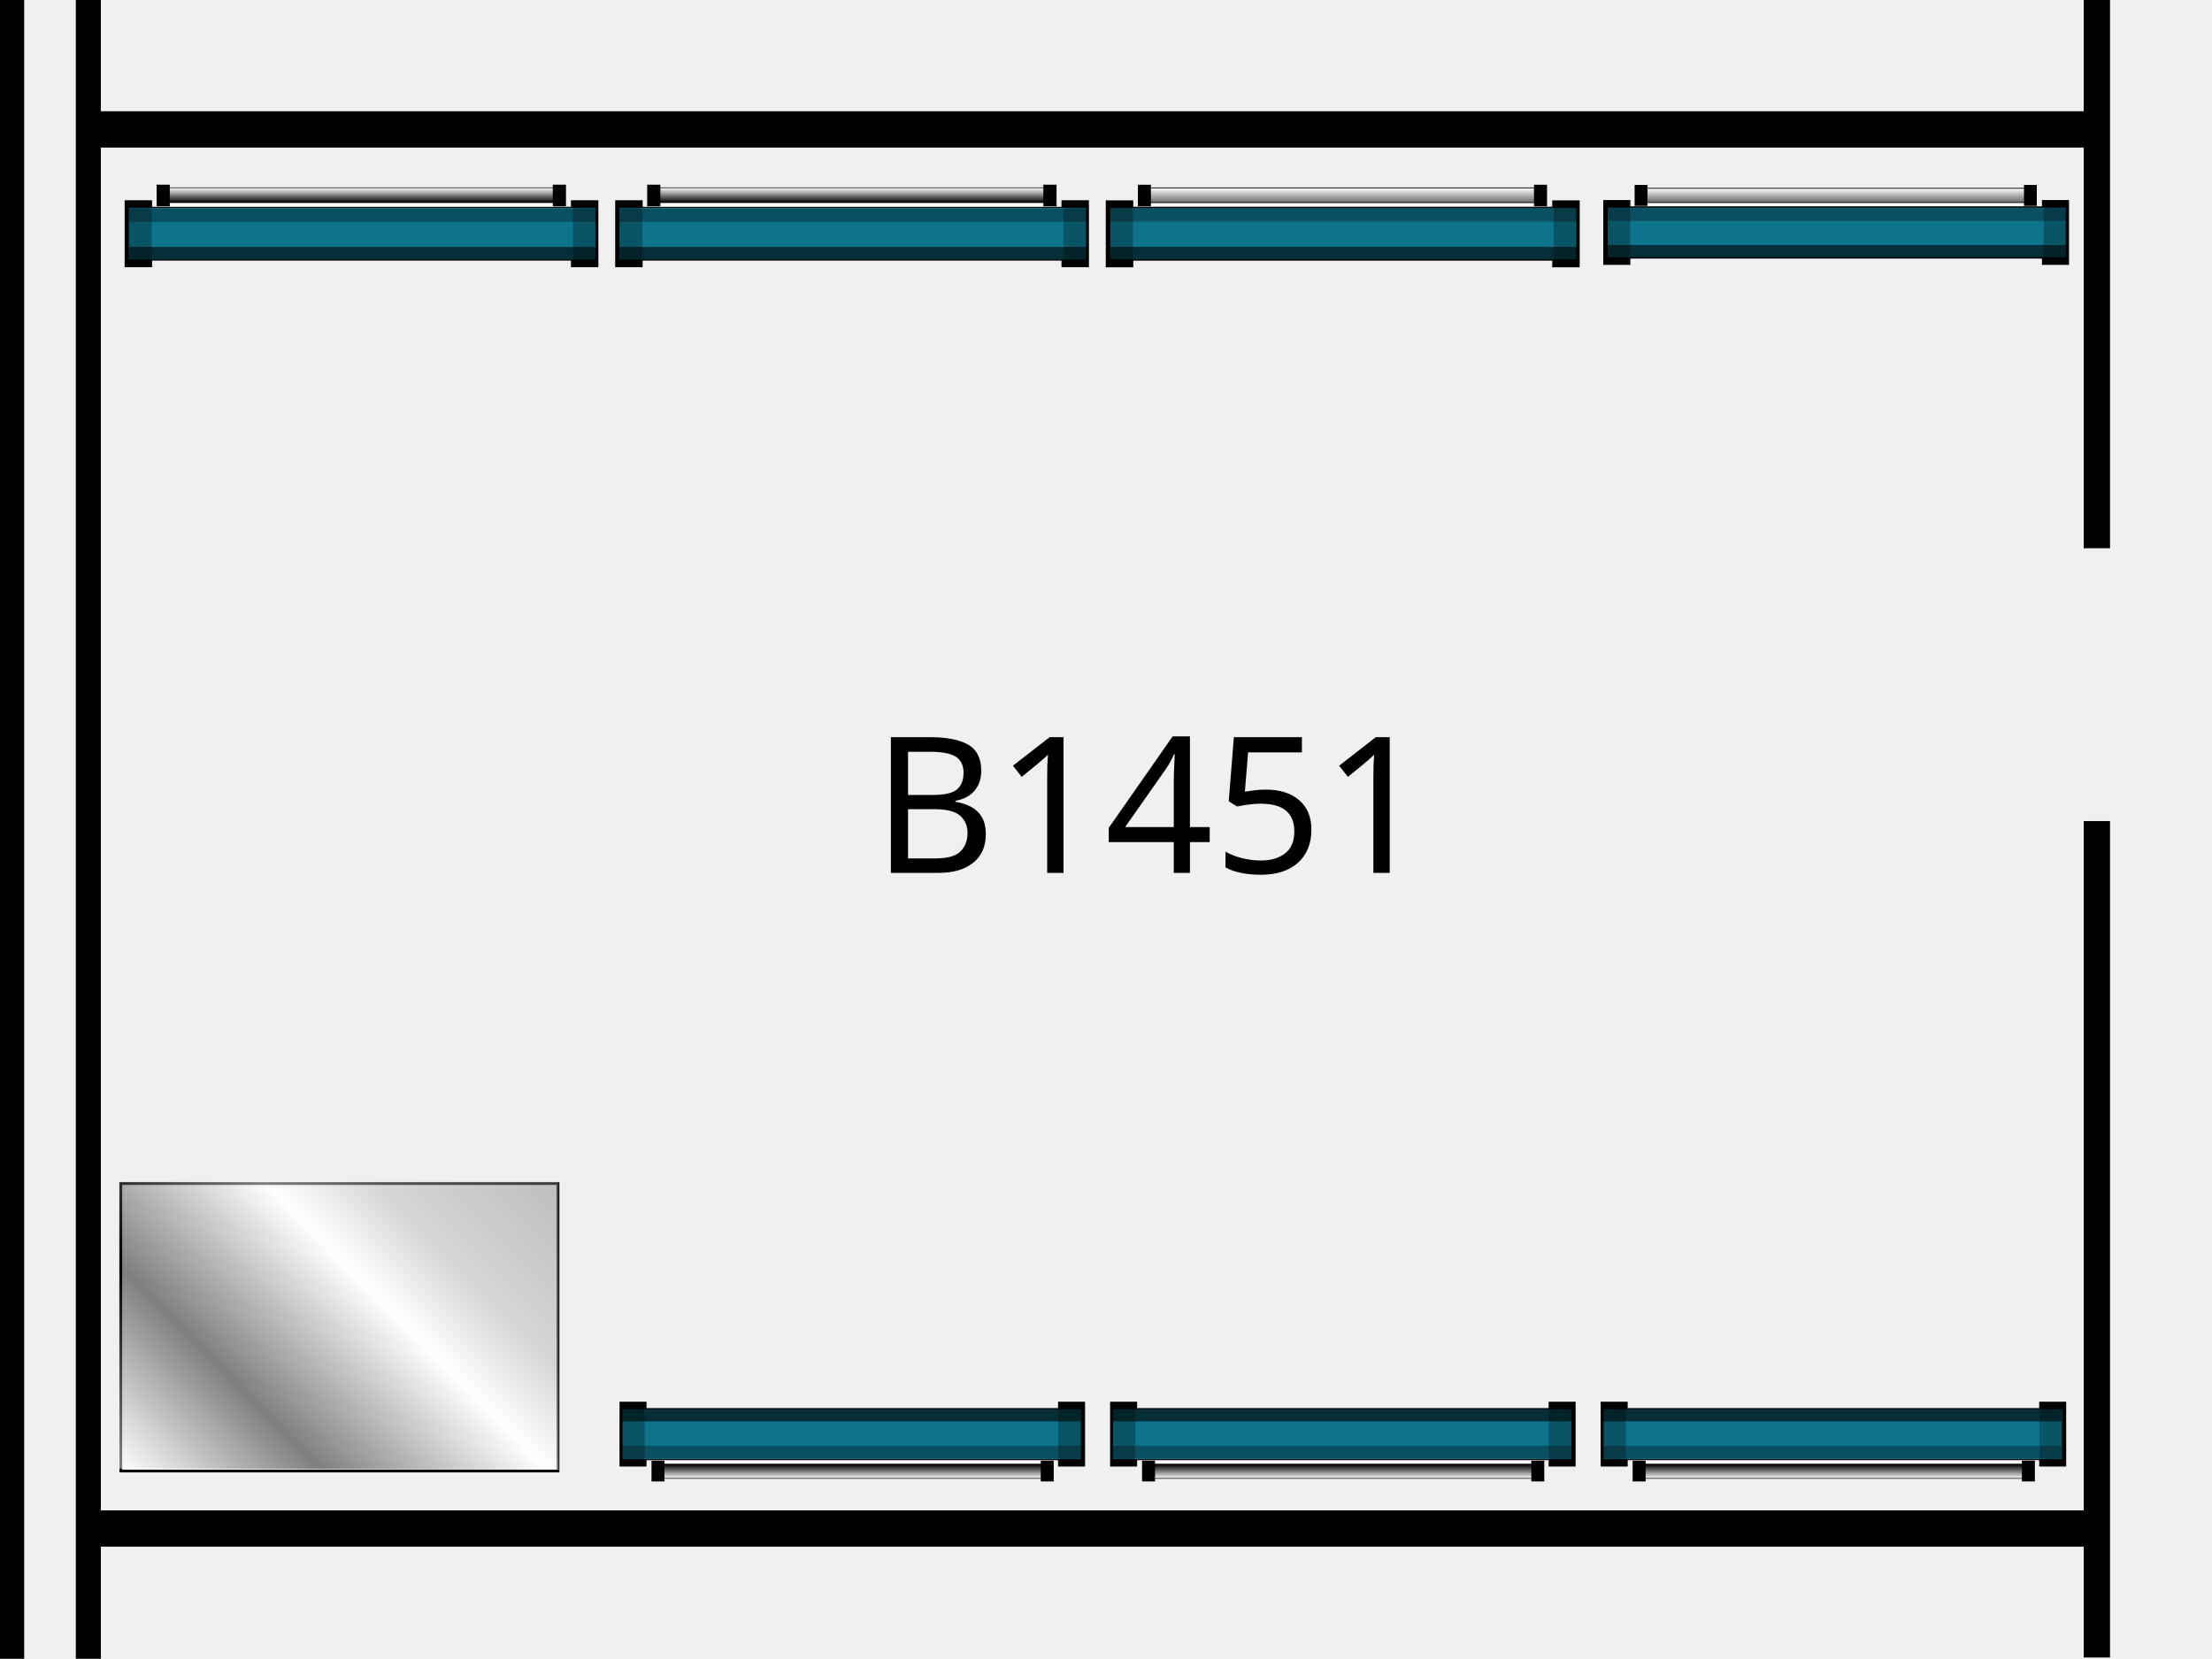
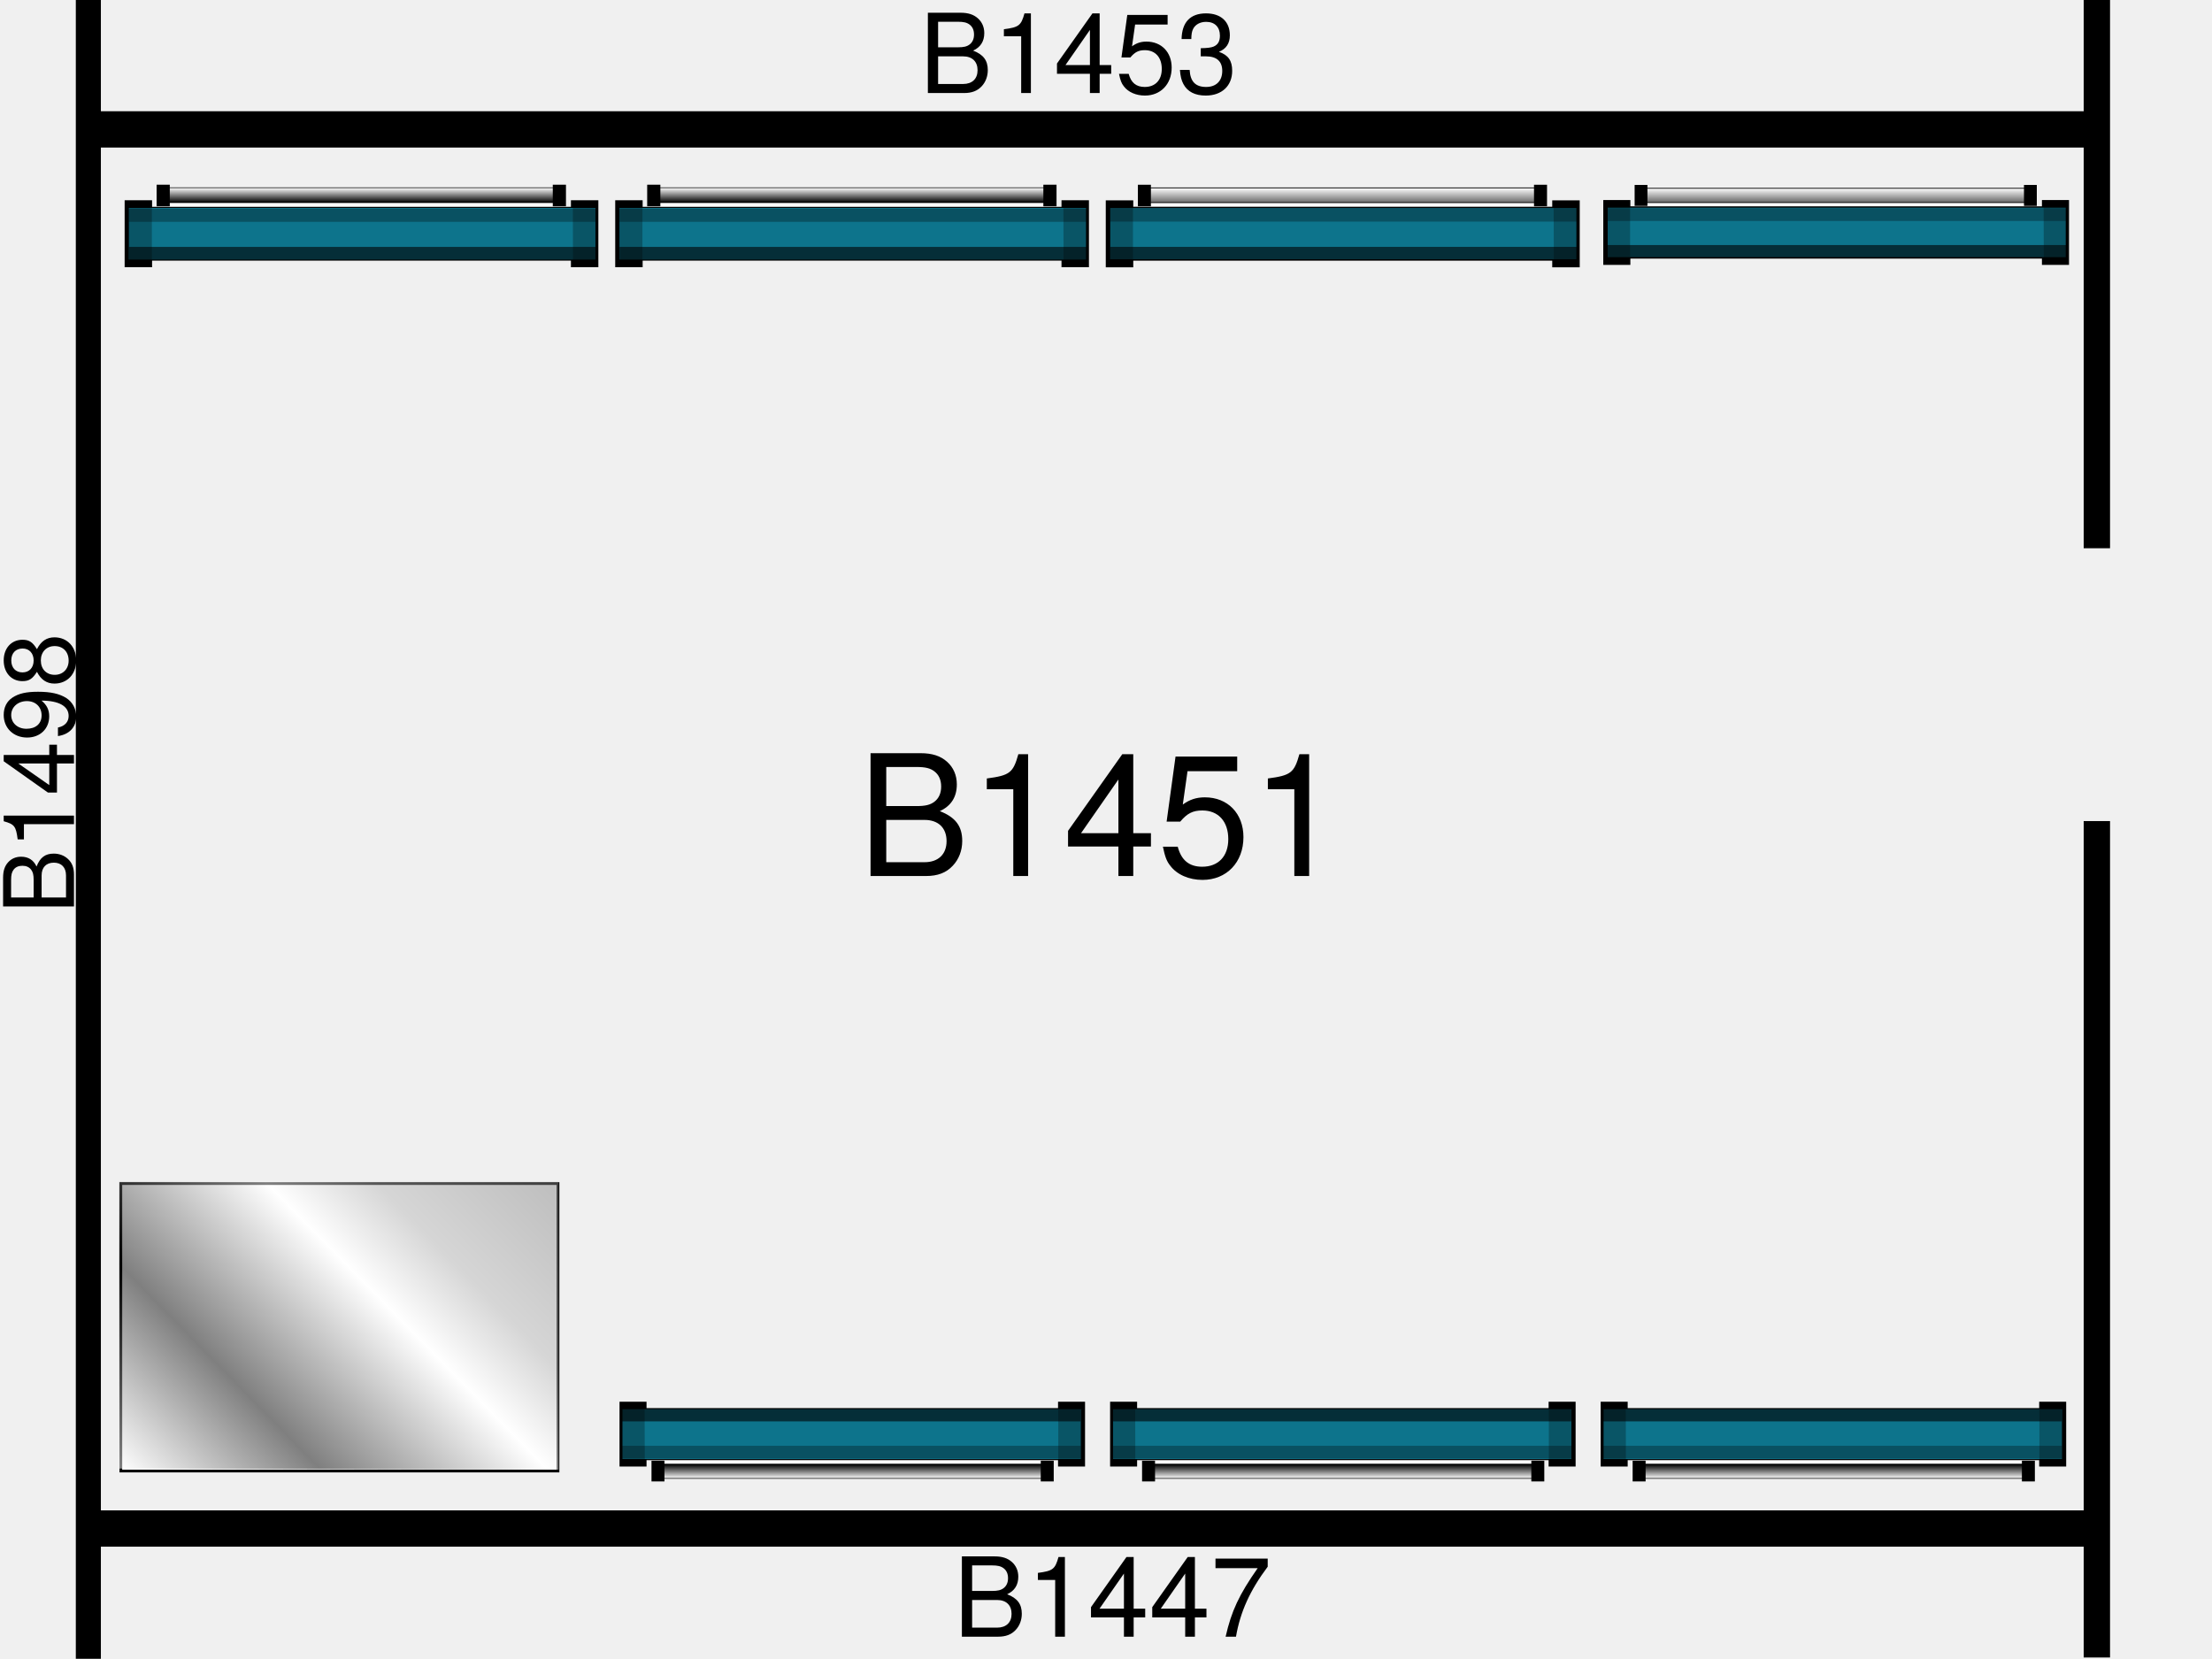
<svg xmlns="http://www.w3.org/2000/svg" xmlns:xlink="http://www.w3.org/1999/xlink" version="1.1" id="Layer_1" x="0px" y="0px" viewBox="0 0 1024 768" style="enable-background:new 0 0 1024 768;" xml:space="preserve">
  <style type="text/css">
	.st0{fill:none;stroke:#000000;stroke-miterlimit:10;}
	.st1{clip-path:url(#SVGID_2_);}
	.st2{fill-opacity:0;stroke:#000000;stroke-miterlimit:10;stroke-opacity:0;}
	.st3{fill:#FFFFFF;stroke:#000000;stroke-miterlimit:10;}
	.st4{opacity:0.5;fill:url(#SVGID_3_);stroke:#000000;stroke-miterlimit:10;stroke-opacity:0;enable-background:new    ;}
	.st5{stroke:#000000;stroke-miterlimit:10;stroke-opacity:0;}
	.st6{fill:#FFFFFF;stroke:#000000;stroke-miterlimit:10;stroke-opacity:0;}
	.st7{fill:url(#SVGID_4_);stroke:#000000;stroke-width:0.3;stroke-miterlimit:10;}
	.st8{fill:#0D748C;stroke:#000000;stroke-width:0.5;stroke-miterlimit:10;}
	.st9{opacity:0.6;stroke:#000000;stroke-miterlimit:10;stroke-opacity:0;enable-background:new    ;}
	.st10{opacity:0.3;stroke:#000000;stroke-miterlimit:10;stroke-opacity:0;enable-background:new    ;}
	.st11{opacity:0.27;stroke:#000000;stroke-miterlimit:10;stroke-opacity:0;enable-background:new    ;}
	.st12{fill:url(#SVGID_5_);stroke:#000000;stroke-width:0.3;stroke-miterlimit:10;}
	.st13{fill:url(#SVGID_6_);stroke:#000000;stroke-width:0.3;stroke-miterlimit:10;}
	.st14{fill:url(#SVGID_7_);stroke:#000000;stroke-width:0.3;stroke-miterlimit:10;}
	.st15{fill:url(#SVGID_8_);stroke:#000000;stroke-width:0.3;stroke-miterlimit:10;}
	.st16{fill:url(#SVGID_9_);stroke:#000000;stroke-width:0.3;stroke-miterlimit:10;}
	.st17{fill:url(#SVGID_10_);stroke:#000000;stroke-width:0.3;stroke-miterlimit:10;}
	.st18{fill:none;}
- 	.st19{font-family:'MyriadPro-Regular';}
- 	.st20{font-size:88px;}
+ 	.st19{font-family:'Helvetica';}
+ 	.st20{font-size:78px;}
+ 	.st21{font-size:51px;}
+ 	.st22{font-size:45px;}
</style>
  <g transform="translate(0,0)">
-     <g transform="translate(0.5,0.5) matrix(1,0,0,1,17,15)">
-       <g>
-         <g transform="translate(0,0) scale(0.15,3.06)">
-           <g>
-             <path d="M-115.4-5.1h70.3l0,0v250.8l0,0h-70.3l0,0V-5.1L-115.4-5.1z" />
-             <g transform="scale(6.666667,0.3267974)">
-               <path class="st0" d="M-17.3-15.5h10.5l0,0v767.4l0,0h-10.5l0,0V-15.5L-17.3-15.5z" />
-             </g>
-           </g>
-         </g>
-       </g>
-     </g>
    <g transform="translate(0.5,0.5) matrix(1,0,0,1,38,15)">
      <g>
        <g transform="translate(0,0) scale(0.15,3.06)">
          <g>
            <path d="M-19.2-5.1h70.3l0,0v250.8l0,0h-70.3l0,0V-5.1L-19.2-5.1z" />
            <g transform="scale(6.666667,0.3267974)">
              <path class="st0" d="M-2.9-15.5H7.7l0,0v767.4l0,0H-2.9l0,0V-15.5L-2.9-15.5z" />
            </g>
          </g>
        </g>
      </g>
    </g>
    <g transform="translate(0.5,0.5) matrix(1,0,0,1,45,35)">
      <g>
        <g transform="translate(0,0) scale(5.47,0.15)">
          <g>
            <path d="M0.2,109.9H168l0,0v105l0,0H0.2l0,0V109.9L0.2,109.9z" />
            <g transform="scale(0.1828154,6.666667)">
              <path class="st0" d="M0.9,16.5h918l0,0v15.8l0,0H0.9l0,0V16.5L0.9,16.5z" />
            </g>
          </g>
        </g>
      </g>
    </g>
    <g transform="translate(0.5,0.5) matrix(1,0,0,1,45,292)">
      <g>
        <g transform="translate(0,0) scale(5.47,0.15)">
          <g>
            <path d="M0.2,2714.9H168l0,0v105l0,0H0.2l0,0V2714.9L0.2,2714.9z" />
            <g transform="scale(0.1828154,6.666667)">
              <path class="st0" d="M0.9,407.2h918l0,0V423l0,0H0.9l0,0V407.2L0.9,407.2z" />
            </g>
          </g>
        </g>
      </g>
    </g>
    <g transform="translate(0.5,0.5) matrix(1,0,0,1,589,15)">
      <g>
        <g transform="translate(0,0) scale(0.16,1.01)">
          <g>
            <path d="M2347.4-15.3h70.3l0,0v250.8l0,0h-70.3l0,0V-15.3L2347.4-15.3z" />
            <g transform="scale(6.25,0.990099)">
              <path class="st0" d="M375.6-15.5h11.2l0,0v253.3l0,0h-11.2l0,0V-15.5L375.6-15.5z" />
            </g>
          </g>
        </g>
      </g>
    </g>
    <g transform="translate(0.5,0.5) matrix(1,0,0,1,589,166)">
      <g>
        <g transform="translate(0,0) scale(0.16,1.54)">
          <g>
            <path d="M2347.4,139h70.3l0,0v250.8l0,0h-70.3l0,0V139L2347.4,139z" />
            <g transform="scale(6.25,0.6493506)">
              <path class="st0" d="M375.6,214.1h11.2l0,0v386.2l0,0h-11.2l0,0V214.1L375.6,214.1z" />
            </g>
          </g>
        </g>
      </g>
    </g>
    <g transform="translate(0,0) matrix(1,0,0,1,48,230)">
      <g>
        <g>
          <g>
            <defs>
              <rect id="SVGID_1_" x="2.6" y="310.6" width="212.7" height="146.2" />
            </defs>
            <clipPath id="SVGID_2_">
              <use xlink:href="#SVGID_1_" style="overflow:visible;" />
            </clipPath>
            <g class="st1">
              <g transform="translate(0,0) scale(1.26087,1.268591)">
                <g>
                  <g>
                    <path class="st2" d="M2.1,244.9h168.7l0,0v115.2l0,0H2.1l0,0V244.9L2.1,244.9z" />
                  </g>
                  <g>
                    <path class="st3" d="M6.3,250.6h160.5l0,0v104.9l0,0H6.3l0,0V250.6L6.3,250.6z" />
                  </g>
                </g>
                <g>
                  <g>
                    <path class="st2" d="M2.1,244.2h168.7l0,0v115.2l0,0H2.1l0,0V244.2L2.1,244.2z" />
                  </g>
                  <g>
                    <linearGradient id="SVGID_3_" gradientUnits="userSpaceOnUse" x1="31.89" y1="332.657" x2="164.857" y2="199.69" gradientTransform="matrix(1.5898 0 0 1.6093 -30.567 -166.2347)">
                      <stop offset="0" style="stop-color:#FFFFFF" />
                      <stop offset="0.174" style="stop-color:#000000" />
                      <stop offset="0.371" style="stop-color:#FFFFFF" />
                      <stop offset="0.466" style="stop-color:#ADADAD" />
                      <stop offset="0.747" style="stop-color:#585858" />
                      <stop offset="0.843" style="stop-color:#FFFFFF" />
                      <stop offset="1" style="stop-color:#191919" />
                    </linearGradient>
                    <path class="st4" d="M167,250H5.7v104.6L167,355V250z" />
                  </g>
                </g>
              </g>
            </g>
          </g>
        </g>
      </g>
    </g>
    <g transform="translate(0,0) matrix(-1,1.2246467991473532e-16,-1.2246467991473532e-16,-1,586.6364,66.075)">
      <g>
        <g transform="translate(0,0) scale(1.319485,1.294025)">
          <g>
            <g>
              <path class="st5" d="M-281.3-43.7h9.5l0,0v23.2l0,0h-9.5l0,0V-43.7L-281.3-43.7z" />
            </g>
            <g>
              <path class="st5" d="M-127.4-43.7h9.5l0,0v23.2l0,0h-9.5l0,0V-43.7L-127.4-43.7z" />
            </g>
            <g>
              <path class="st6" d="M-265.7-26.8h132.5l0,0v7l0,0h-132.5l0,0V-26.8L-265.7-26.8z" />
            </g>
            <g>
              <linearGradient id="SVGID_4_" gradientUnits="userSpaceOnUse" x1="135.053" y1="-999.207" x2="135.053" y2="-1004.345" gradientTransform="matrix(1.7411 0 0 1.6745 -434.7353 1656.926)">
                <stop offset="0" style="stop-color:#FFFFFF" />
                <stop offset="1" style="stop-color:#000000" />
              </linearGradient>
              <path class="st7" d="M-269.4-21.4h139.6l0,0v5.1l0,0h-139.6l0,0V-21.4L-269.4-21.4z" />
            </g>
          </g>
          <g>
            <g>
              <path class="st8" d="M-280.4-41.2h161.2l0,0V-23l0,0h-161.2l0,0V-41.2L-280.4-41.2z" />
            </g>
          </g>
          <g>
            <g>
              <path class="st9" d="M-280.4-41.2h161l0,0v4.6l0,0h-161l0,0V-41.2L-280.4-41.2z" />
            </g>
            <g>
              <path class="st10" d="M-280.4-28h161l0,0v4.6l0,0h-161l0,0V-28L-280.4-28z" />
            </g>
            <g>
              <path class="st5" d="M-133.4-22.6h4.5l0,0v7.5l0,0h-4.5l0,0V-22.6L-133.4-22.6z" />
            </g>
            <g>
              <path class="st5" d="M-270-22.6h4.5l0,0v7.5l0,0h-4.5l0,0V-22.6L-270-22.6z" />
            </g>
            <g transform="matrix(1,-0.0031,0.0031,1,-0.0189,0.0133)">
              <path class="st11" d="M-280.7-42.5h8.4l0,0v19.1l0,0h-8.4l0,0V-42.5L-280.7-42.5z" />
            </g>
            <g>
              <path class="st11" d="M-127.3-41.7h8.4l0,0v18.8l0,0h-8.4l0,0V-41.7L-127.3-41.7z" />
            </g>
          </g>
        </g>
      </g>
    </g>
    <g transform="translate(0,0) matrix(-1,1.2246467991473532e-16,-1.2246467991473532e-16,-1,455.6364,66.2125)">
      <g>
        <g transform="translate(0,0) scale(1.339478,1.313632)">
          <g>
            <g>
              <path class="st2" d="M-208.3-47h168.7l0,0v35.1l0,0h-168.7l0,0V-47L-208.3-47z" />
            </g>
            <g>
              <path class="st5" d="M-205.8-43.8h9.5l0,0v23.6l0,0h-9.5l0,0V-43.8L-205.8-43.8z" />
            </g>
            <g>
              <path class="st5" d="M-51.5-43.8h9.5l0,0v23.6l0,0h-9.5l0,0V-43.8L-51.5-43.8z" />
            </g>
            <g>
              <path class="st6" d="M-190.2-26.5h132.8l0,0v7.2l0,0h-132.8l0,0V-26.5L-190.2-26.5z" />
            </g>
            <g>
              <linearGradient id="SVGID_5_" gradientUnits="userSpaceOnUse" x1="150.096" y1="-977.124" x2="150.096" y2="-982.351" gradientTransform="matrix(1.7942 0 0 1.7256 -393.2073 1670.36)">
                <stop offset="0" style="stop-color:#FFFFFF" />
                <stop offset="1" style="stop-color:#000000" />
              </linearGradient>
              <path class="st12" d="M-193.9-21h140l0,0v5.2l0,0h-140l0,0V-21L-193.9-21z" />
            </g>
          </g>
          <g>
            <g>
              <path class="st2" d="M-208.3-47.1h168.7l0,0v35.2l0,0h-168.7l0,0V-47.1L-208.3-47.1z" />
            </g>
            <g>
              <path class="st8" d="M-204.9-41.2h161.6l0,0v18.5l0,0h-161.6l0,0V-41.2L-204.9-41.2z" />
            </g>
          </g>
          <g>
            <g>
              <path class="st2" d="M-206.9-46.9h165.8l0,0v34.2l0,0h-165.8l0,0V-46.9L-206.9-46.9z" />
            </g>
            <g>
              <path class="st9" d="M-204.9-41.2h161.4l0,0v4.6l0,0h-161.4l0,0V-41.2L-204.9-41.2z" />
            </g>
            <g>
              <path class="st10" d="M-204.9-27.7h161.4l0,0v4.6l0,0h-161.4l0,0V-27.7L-204.9-27.7z" />
            </g>
            <g>
              <path class="st5" d="M-57.6-22.3h4.5l0,0v7.6l0,0h-4.5l0,0V-22.3L-57.6-22.3z" />
            </g>
            <g>
              <path class="st5" d="M-194.5-22.3h4.5l0,0v7.6l0,0h-4.5l0,0V-22.3L-194.5-22.3z" />
            </g>
            <g transform="matrix(1,-0.0031,0.0031,1,-0.0189,0.0133)">
              <path class="st11" d="M-205.2-42.2h8.5l0,0v19.4l0,0h-8.5l0,0V-42.2L-205.2-42.2z" />
            </g>
            <g>
              <path class="st11" d="M-51.4-41.7h8.5l0,0v19.1l0,0h-8.5l0,0V-41.7L-51.4-41.7z" />
            </g>
          </g>
        </g>
      </g>
    </g>
  </g>
  <path class="st2" d="M959.8,689.5H737.7" />
  <path class="st2" d="M737.7,644.8h222.1" />
  <g>
    <path class="st5" d="M741,648.9h12.5l0,0v30l0,0H741l0,0V648.9L741,648.9z" />
  </g>
  <g>
    <path class="st5" d="M944,648.9h12.5l0,0v30l0,0H944l0,0V648.9L944,648.9z" />
  </g>
  <g>
    <path class="st6" d="M761.5,670.9h174.8l0,0v9.1l0,0H761.5l0,0V670.9L761.5,670.9z" />
  </g>
  <g>
    <linearGradient id="SVGID_6_" gradientUnits="userSpaceOnUse" x1="390.242" y1="-13.912" x2="390.242" y2="-19.05" gradientTransform="matrix(1.3195 0 0 1.294 333.7756 702.5188)">
      <stop offset="0" style="stop-color:#FFFFFF" />
      <stop offset="1" style="stop-color:#000000" />
    </linearGradient>
    <path class="st13" d="M756.6,677.8h184.2l0,0v6.6l0,0H756.6l0,0V677.8L756.6,677.8z" />
  </g>
  <path class="st2" d="M959.7,689.5h-222" />
  <path class="st2" d="M737.7,644.7h222" />
  <g>
    <path class="st8" d="M742.1,652.1h212.7l0,0v23.6l0,0H742.1l0,0V652.1L742.1,652.1z" />
  </g>
  <path class="st2" d="M959.8,689.5H737.7" />
  <path class="st2" d="M737.7,644.5h222.1" />
  <g>
    <path class="st9" d="M742.1,652.1h212.4l0,0v5.9l0,0H742.1l0,0V652.1L742.1,652.1z" />
  </g>
  <g>
    <path class="st10" d="M742.1,669.3h212.5l0,0v5.9l0,0H742.1l0,0V669.3L742.1,669.3z" />
  </g>
  <g>
    <path class="st5" d="M936,676.2h6l0,0v9.6l0,0h-6l0,0V676.2L936,676.2z" />
  </g>
  <g>
    <path class="st5" d="M755.8,676.2h6l0,0v9.6l0,0h-6l0,0V676.2L755.8,676.2z" />
  </g>
  <g transform="matrix(1,-0.0031,0.0031,1,-0.0189,0.0133)">
    <path class="st11" d="M739.5,653.9h11.1l0,0v24.7l0,0h-11.1l0,0V653.9L739.5,653.9z" />
  </g>
  <g>
    <path class="st11" d="M944.1,651.5h11.1l0,0v24.3l0,0h-11.1l0,0V651.5L944.1,651.5z" />
  </g>
  <path class="st2" d="M505.6,689.5H283.5" />
  <path class="st2" d="M283.5,644.8h222.1" />
  <g>
    <path class="st5" d="M286.8,648.9h12.5l0,0v30l0,0h-12.5l0,0V648.9L286.8,648.9z" />
  </g>
  <g>
    <path class="st5" d="M489.8,648.9h12.5l0,0v30l0,0h-12.5l0,0V648.9L489.8,648.9z" />
  </g>
  <g>
    <path class="st6" d="M307.3,670.9h174.8l0,0v9.1l0,0H307.3l0,0V670.9L307.3,670.9z" />
  </g>
  <g>
    <linearGradient id="SVGID_7_" gradientUnits="userSpaceOnUse" x1="46.021" y1="-13.912" x2="46.021" y2="-19.05" gradientTransform="matrix(1.3195 0 0 1.294 333.7756 702.5188)">
      <stop offset="0" style="stop-color:#FFFFFF" />
      <stop offset="1" style="stop-color:#000000" />
    </linearGradient>
    <path class="st14" d="M302.4,677.8h184.2l0,0v6.6l0,0H302.4l0,0V677.8L302.4,677.8z" />
  </g>
  <path class="st2" d="M505.5,689.5h-222" />
  <path class="st2" d="M283.5,644.7h222" />
  <g>
    <path class="st8" d="M287.9,652.1h212.7l0,0v23.6l0,0H287.9l0,0V652.1L287.9,652.1z" />
  </g>
  <path class="st2" d="M505.6,689.5H283.5" />
  <path class="st2" d="M283.5,644.5h222.1" />
  <g>
    <path class="st9" d="M287.9,652.1h212.4l0,0v5.9l0,0H287.9l0,0V652.1L287.9,652.1z" />
  </g>
  <g>
    <path class="st10" d="M287.9,669.3h212.5l0,0v5.9l0,0H287.9l0,0V669.3L287.9,669.3z" />
  </g>
  <g>
    <path class="st5" d="M481.8,676.2h6l0,0v9.6l0,0h-6l0,0V676.2L481.8,676.2z" />
  </g>
  <g>
    <path class="st5" d="M301.6,676.2h6l0,0v9.6l0,0h-6l0,0V676.2L301.6,676.2z" />
  </g>
  <g transform="matrix(1,-0.0031,0.0031,1,-0.0189,0.0133)">
    <path class="st11" d="M285.3,652.5h11.1l0,0v24.7l0,0h-11.1l0,0V652.5L285.3,652.5z" />
  </g>
  <g>
    <path class="st11" d="M489.9,651.5H501l0,0v24.3l0,0h-11.1l0,0V651.5L489.9,651.5z" />
  </g>
  <path class="st2" d="M507.5,128h-226l0,0V81.8l0,0h226" />
  <g>
    <path class="st5" d="M504.1,123.7h-12.7l0,0v-31l0,0h12.7l0,0V123.7L504.1,123.7z" />
  </g>
  <g>
    <path class="st5" d="M297.5,123.7h-12.7l0,0v-31l0,0h12.7l0,0V123.7L297.5,123.7z" />
  </g>
  <g>
    <path class="st6" d="M483.3,101H305.4l0,0v-9.4l0,0h177.9l0,0V101L483.3,101z" />
  </g>
  <g>
    <linearGradient id="SVGID_8_" gradientUnits="userSpaceOnUse" x1="766.126" y1="-32.396" x2="766.126" y2="-37.623" gradientTransform="matrix(-1.3395 0 0 -1.3136 1420.676 44.3445)">
      <stop offset="0" style="stop-color:#FFFFFF" />
      <stop offset="1" style="stop-color:#000000" />
    </linearGradient>
    <path class="st15" d="M488.2,93.8H300.7l0,0v-6.9l0,0h187.5l0,0V93.8L488.2,93.8z" />
  </g>
  <path class="st2" d="M507.5,128H281.6l0,0V81.8l0,0h225.9" />
  <g>
    <path class="st8" d="M503,120.4H286.5l0,0V96l0,0H503l0,0V120.4L503,120.4z" />
  </g>
  <path class="st2" d="M505.7,127.8H283.6l0,0v-45l0,0h222.1" />
  <g>
    <path class="st9" d="M503,120.4H286.8l0,0v-6.1l0,0H503l0,0V120.4L503,120.4z" />
  </g>
  <g>
    <path class="st10" d="M503,102.7H286.8l0,0v-6.1l0,0H503l0,0V102.7L503,102.7z" />
  </g>
  <g>
    <path class="st5" d="M305.7,95.5h-6.1l0,0v-10l0,0h6.1l0,0V95.5L305.7,95.5z" />
  </g>
  <g>
    <path class="st5" d="M489.1,95.5H483l0,0v-10l0,0h6.1l0,0V95.5L489.1,95.5z" />
  </g>
  <g transform="matrix(1,-0.0031,0.0031,1,-0.0189,0.0133)">
    <path class="st11" d="M503.3,122.4H492l0,0V96.9l0,0h11.3l0,0V122.4L503.3,122.4z" />
  </g>
  <g>
    <path class="st11" d="M297.4,121h-11.3l0,0V95.9l0,0h11.3l0,0V121L297.4,121z" />
  </g>
  <path class="st2" d="M280.4,128h-226l0,0V81.8l0,0h226" />
  <g>
    <path class="st5" d="M277,123.7h-12.7l0,0v-31l0,0H277l0,0V123.7L277,123.7z" />
  </g>
  <g>
    <path class="st5" d="M70.4,123.7H57.7l0,0v-31l0,0h12.7l0,0V123.7L70.4,123.7z" />
  </g>
  <g>
    <path class="st6" d="M256.2,101H78.3l0,0v-9.4l0,0h177.9l0,0V101L256.2,101z" />
  </g>
  <g>
    <linearGradient id="SVGID_9_" gradientUnits="userSpaceOnUse" x1="935.667" y1="-32.396" x2="935.667" y2="-37.623" gradientTransform="matrix(-1.3395 0 0 -1.3136 1420.676 44.3445)">
      <stop offset="0" style="stop-color:#FFFFFF" />
      <stop offset="1" style="stop-color:#000000" />
    </linearGradient>
    <path class="st16" d="M261.1,93.8H73.6l0,0v-6.9l0,0h187.5l0,0V93.8L261.1,93.8z" />
  </g>
  <path class="st2" d="M280.4,128H54.5l0,0V81.8l0,0h225.9" />
  <g>
    <path class="st8" d="M275.9,120.4H59.4l0,0V96l0,0h216.5l0,0V120.4L275.9,120.4z" />
  </g>
  <path class="st2" d="M278.6,127.8H56.5l0,0v-45l0,0h222.1" />
  <g>
    <path class="st9" d="M275.9,120.4H59.7l0,0v-6.1l0,0h216.2l0,0V120.4L275.9,120.4z" />
  </g>
  <g>
    <path class="st10" d="M275.9,102.7H59.6l0,0v-6.1l0,0h216.2l0,0v6.1H275.9z" />
  </g>
  <g>
    <path class="st5" d="M78.6,95.5h-6.1l0,0v-10l0,0h6.1l0,0V95.5L78.6,95.5z" />
  </g>
  <g>
    <path class="st5" d="M262,95.5h-6.1l0,0v-10l0,0h6.1l0,0V95.5L262,95.5z" />
  </g>
  <g transform="matrix(1,-0.0031,0.0031,1,-0.0189,0.0133)">
    <path class="st11" d="M276.2,121.7h-11.3l0,0V96.2l0,0h11.3l0,0V121.7L276.2,121.7z" />
  </g>
  <g>
    <path class="st11" d="M70.3,121H59l0,0V95.9l0,0h11.3l0,0V121L70.3,121z" />
  </g>
  <path class="st2" d="M732.7,689.5H510.6" />
  <path class="st2" d="M510.6,644.8h222.1" />
  <g>
    <path class="st5" d="M513.9,648.9h12.5l0,0v30l0,0h-12.5l0,0V648.9L513.9,648.9z" />
  </g>
  <g>
    <path class="st5" d="M716.9,648.9h12.5l0,0v30l0,0h-12.5l0,0V648.9L716.9,648.9z" />
  </g>
  <g>
    <path class="st6" d="M534.4,670.9h174.8l0,0v9.1l0,0H534.4l0,0V670.9L534.4,670.9z" />
  </g>
  <g>
    <linearGradient id="SVGID_10_" gradientUnits="userSpaceOnUse" x1="218.131" y1="-13.912" x2="218.131" y2="-19.05" gradientTransform="matrix(1.3195 0 0 1.294 333.7756 702.5188)">
      <stop offset="0" style="stop-color:#FFFFFF" />
      <stop offset="1" style="stop-color:#000000" />
    </linearGradient>
    <path class="st17" d="M529.5,677.8h184.2l0,0v6.6l0,0H529.5l0,0V677.8L529.5,677.8z" />
  </g>
  <path class="st2" d="M732.6,689.5h-222" />
  <path class="st2" d="M510.6,644.7h222" />
  <g>
    <path class="st8" d="M515,652.1h212.7l0,0v23.6l0,0H515l0,0V652.1L515,652.1z" />
  </g>
  <path class="st2" d="M732.7,689.5H510.6" />
  <path class="st2" d="M510.6,644.5h222.1" />
  <g>
    <path class="st9" d="M515,652.1h212.4l0,0v5.9l0,0H515l0,0V652.1L515,652.1z" />
  </g>
  <g>
    <path class="st10" d="M515,669.3h212.5l0,0v5.9l0,0H515l0,0V669.3L515,669.3z" />
  </g>
  <g>
    <path class="st5" d="M708.9,676.2h6l0,0v9.6l0,0h-6l0,0V676.2L708.9,676.2z" />
  </g>
  <g>
    <path class="st5" d="M528.7,676.2h6l0,0v9.6l0,0h-6l0,0V676.2L528.7,676.2z" />
  </g>
  <g transform="matrix(1,-0.0031,0.0031,1,-0.0189,0.0133)">
    <path class="st11" d="M512.4,653.2h11.1l0,0v24.7l0,0h-11.1l0,0V653.2L512.4,653.2z" />
  </g>
  <g>
    <path class="st11" d="M717,651.5h11.1l0,0v24.3l0,0H717l0,0V651.5L717,651.5z" />
  </g>
-   <rect x="403.9" y="341.6" class="st18" width="232.5" height="78" />
-   <text transform="matrix(1 0 0 1 403.9 404.0795)" class="st19 st20">B1451</text>
+   <rect x="396.8" y="349.5" class="st18" width="232.5" height="78" />
+   <text transform="matrix(1 0 0 1 396.8499 405.532)" class="st19 st20">B1451</text>
+   <rect x="425.5" y="6.4" class="st18" width="147.5" height="78" />
+   <text transform="matrix(1 0 0 1 425.5126 43.0689)" class="st19 st21">B1453</text>
+   <rect x="441.3" y="721" class="st18" width="147.5" height="78" />
+   <text transform="matrix(1 0 0 1 441.2567 757.6681)" class="st19 st21">B1447</text>
+   <rect x="1.9" y="275.7" class="st18" width="78" height="147.5" />
+   <text transform="matrix(4.489659e-11 -1 1 4.489659e-11 34.2469 423.1934)" class="st19 st22">B1498</text>
</svg>
